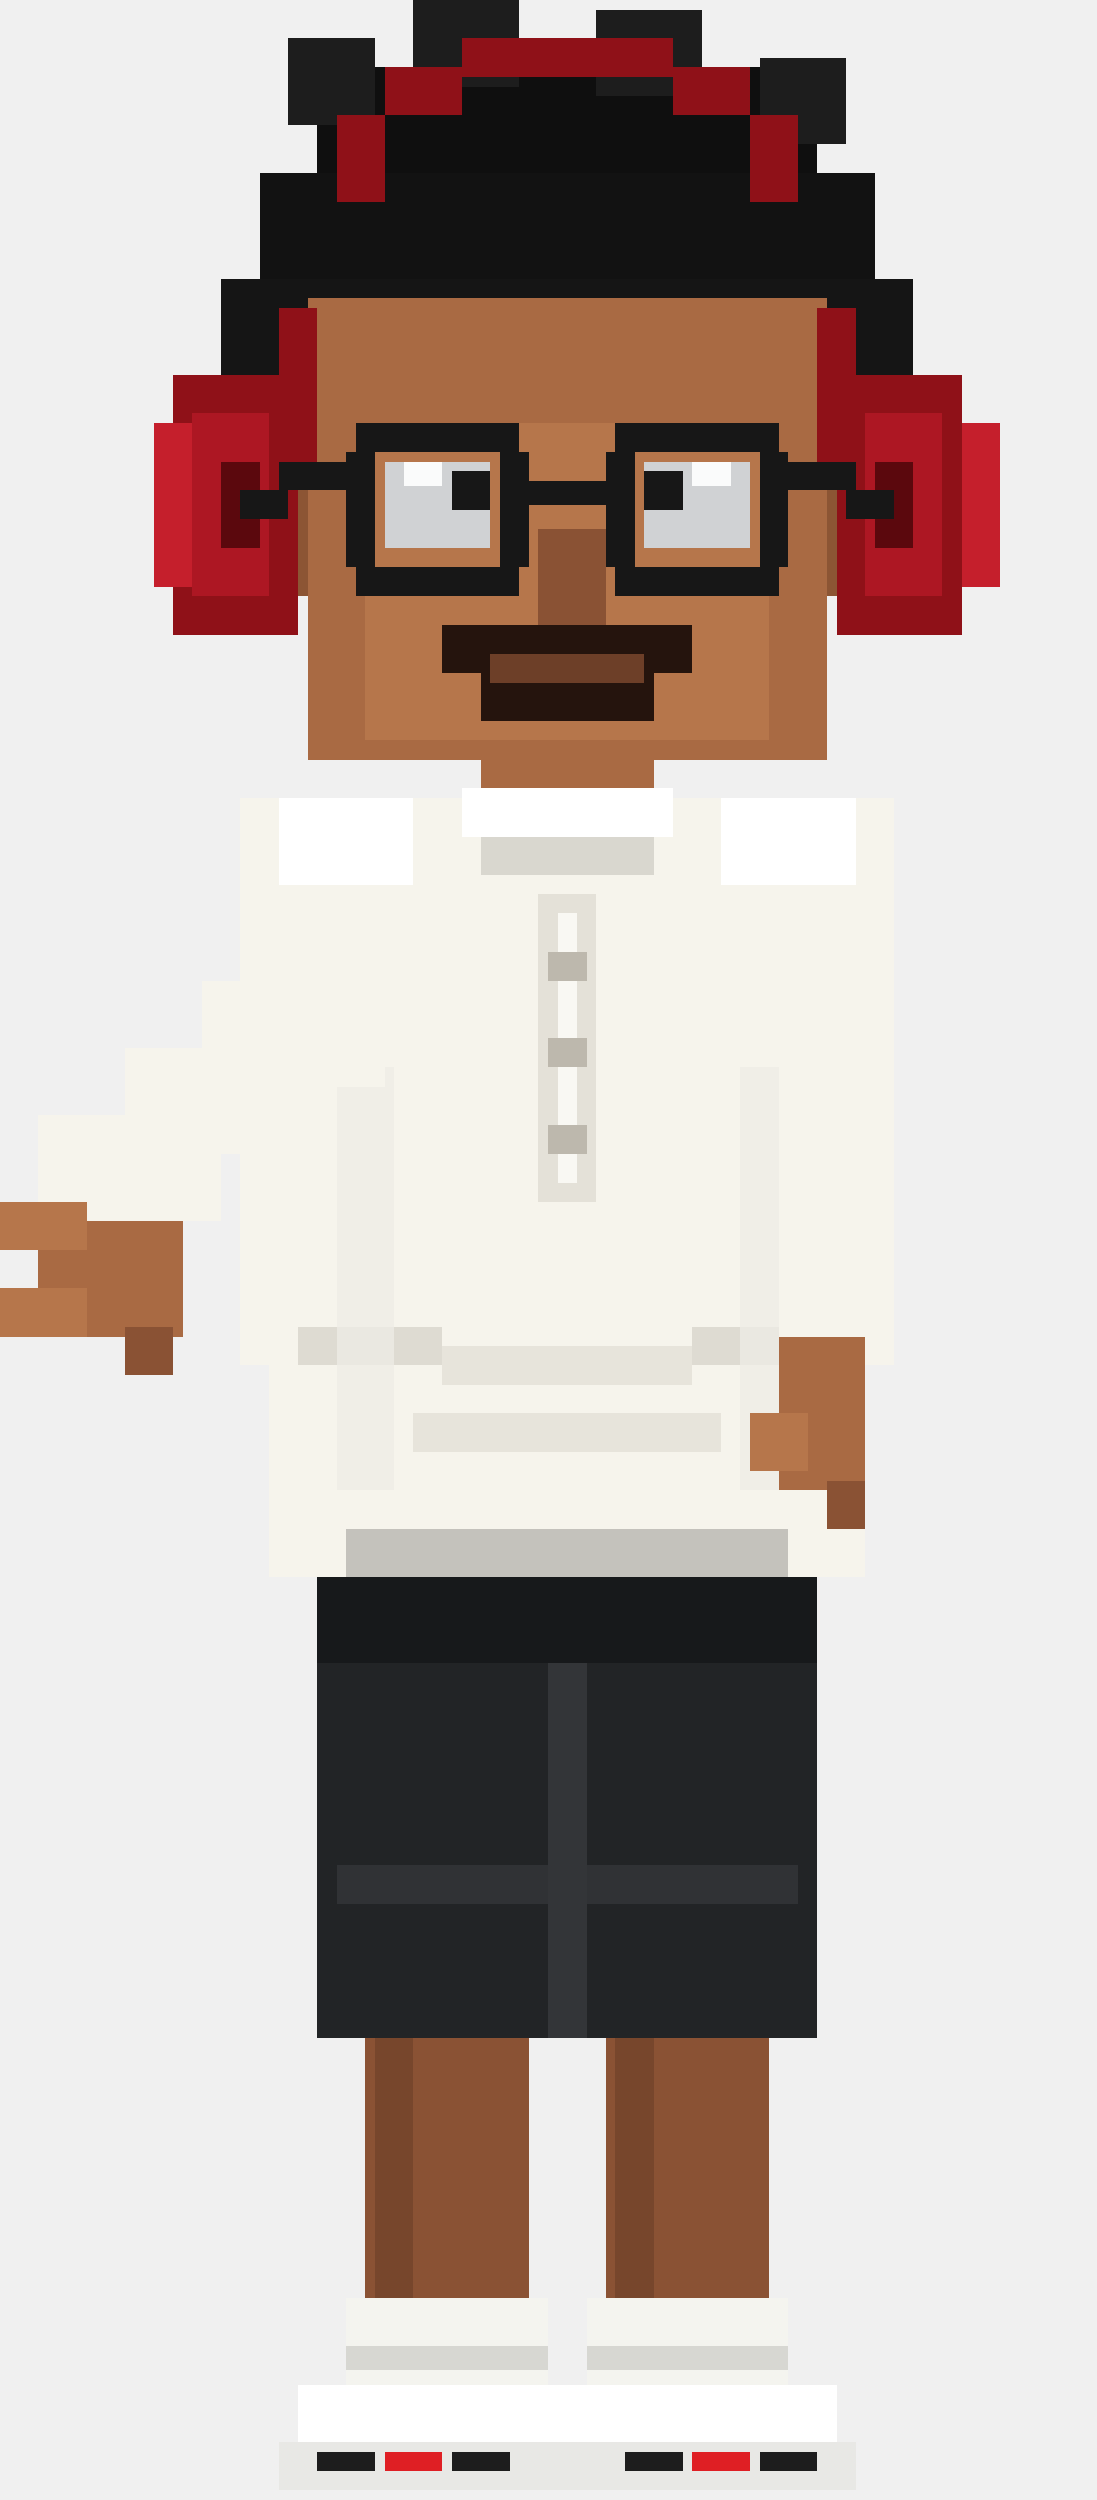
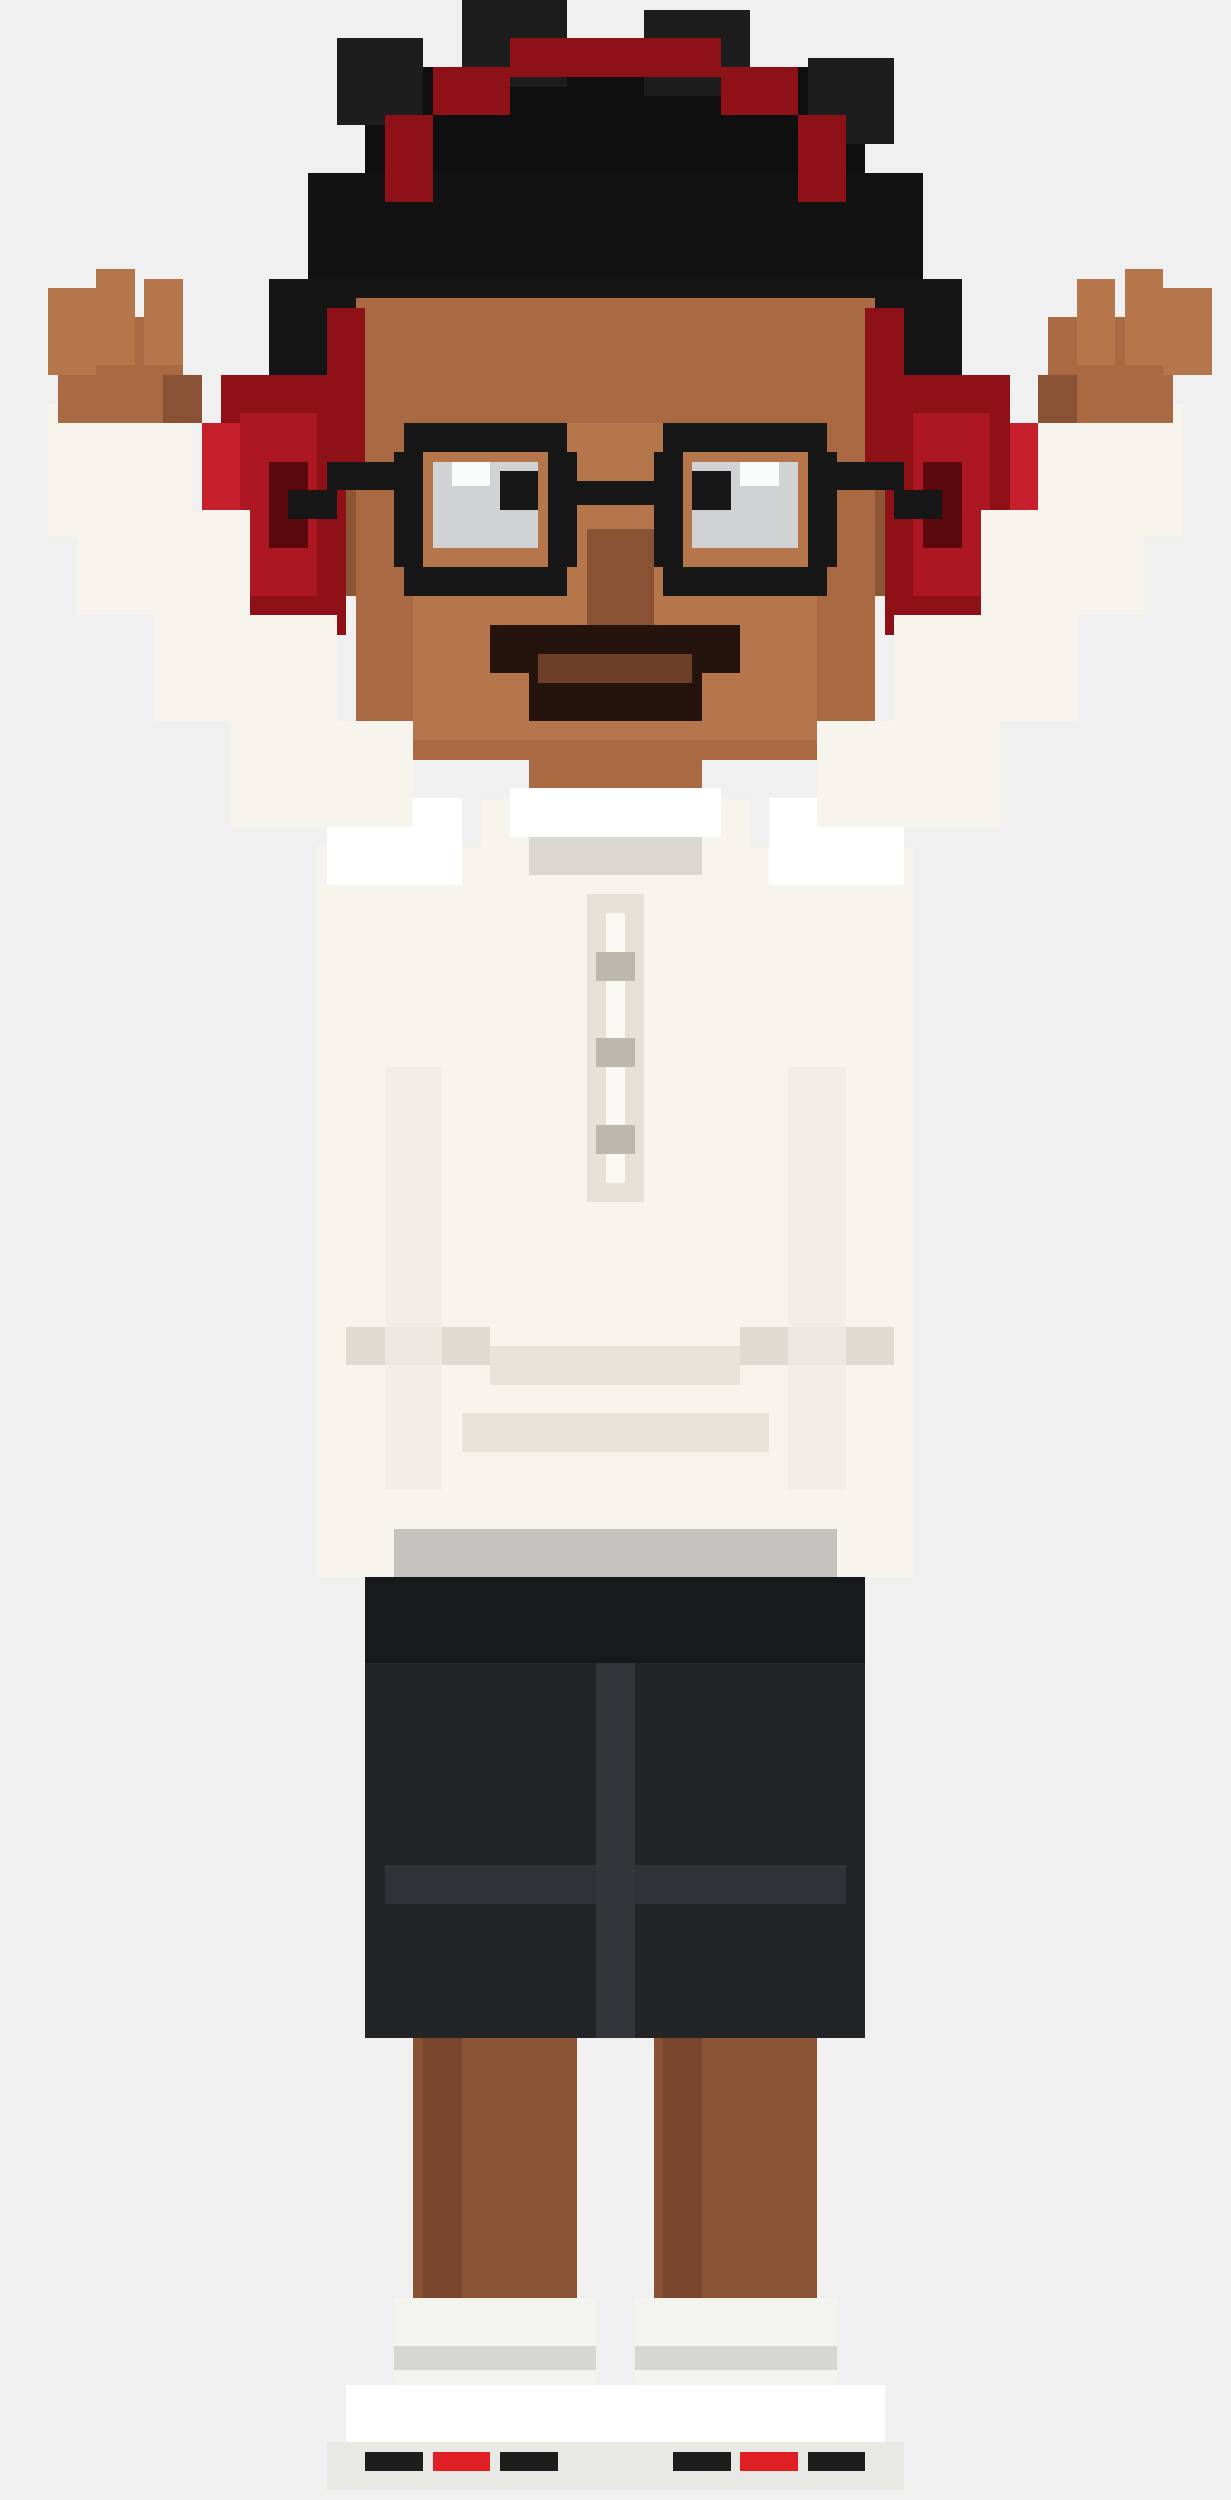
- <svg xmlns="http://www.w3.org/2000/svg" width="228" height="520" viewBox="-8 0 228 520" shape-rendering="crispEdges">
-   <rect x="-8" width="228" height="520" fill="none" />
+ <svg xmlns="http://www.w3.org/2000/svg" width="256" height="520" viewBox="-18 0 256 520" shape-rendering="crispEdges">
+   <rect x="-18" width="256" height="520" fill="none" />
  <rect x="58" y="14" width="104" height="22" fill="#0f0f0f" />
  <rect x="46" y="36" width="128" height="26" fill="#121212" />
  <rect x="38" y="58" width="144" height="28" fill="#151515" />
  <rect x="48" y="86" width="124" height="20" fill="#151515" />
  <rect x="52" y="8" width="18" height="18" fill="#1d1d1d" />
  <rect x="78" y="0" width="22" height="18" fill="#1d1d1d" />
  <rect x="116" y="2" width="22" height="18" fill="#1d1d1d" />
  <rect x="150" y="12" width="18" height="18" fill="#1d1d1d" />
  <rect x="42" y="86" width="20" height="38" fill="#8c5534" />
  <rect x="158" y="86" width="20" height="38" fill="#8c5534" />
  <rect x="56" y="62" width="108" height="96" fill="#a96a43" />
  <rect x="68" y="88" width="84" height="66" fill="#b6764b" />
  <rect x="62" y="24" width="10" height="18" fill="#8f1118" />
  <rect x="72" y="14" width="16" height="10" fill="#8f1118" />
  <rect x="88" y="8" width="44" height="8" fill="#8f1118" />
  <rect x="132" y="14" width="16" height="10" fill="#8f1118" />
  <rect x="148" y="24" width="10" height="18" fill="#8f1118" />
  <rect x="28" y="78" width="26" height="54" fill="#8f1118" />
  <rect x="24" y="88" width="8" height="34" fill="#c51f2c" />
  <rect x="32" y="86" width="16" height="38" fill="#ad1723" />
  <rect x="38" y="96" width="8" height="18" fill="#5b080d" />
  <rect x="166" y="78" width="26" height="54" fill="#8f1118" />
  <rect x="192" y="88" width="8" height="34" fill="#c51f2c" />
  <rect x="172" y="86" width="16" height="38" fill="#ad1723" />
  <rect x="174" y="96" width="8" height="18" fill="#5b080d" />
  <rect x="50" y="64" width="8" height="32" fill="#8f1118" />
  <rect x="162" y="64" width="8" height="32" fill="#8f1118" />
  <rect x="66" y="88" width="34" height="6" fill="#171717" />
  <rect x="120" y="88" width="34" height="6" fill="#171717" />
  <rect x="64" y="94" width="6" height="24" fill="#171717" />
  <rect x="96" y="94" width="6" height="24" fill="#171717" />
  <rect x="118" y="94" width="6" height="24" fill="#171717" />
  <rect x="150" y="94" width="6" height="24" fill="#171717" />
  <rect x="66" y="118" width="34" height="6" fill="#171717" />
  <rect x="120" y="118" width="34" height="6" fill="#171717" />
  <rect x="50" y="96" width="16" height="6" fill="#171717" />
  <rect x="42" y="102" width="10" height="6" fill="#171717" />
  <rect x="154" y="96" width="16" height="6" fill="#171717" />
  <rect x="168" y="102" width="10" height="6" fill="#171717" />
  <rect x="102" y="100" width="16" height="5" fill="#171717" />
  <rect x="72" y="96" width="22" height="18" fill="#d8efff" opacity="0.76" />
  <rect x="126" y="96" width="22" height="18" fill="#d8efff" opacity="0.76" />
  <rect x="86" y="98" width="8" height="8" fill="#171717" />
  <rect x="126" y="98" width="8" height="8" fill="#171717" />
  <rect x="76" y="96" width="8" height="5" fill="#ffffff" opacity="0.9" />
  <rect x="136" y="96" width="8" height="5" fill="#ffffff" opacity="0.9" />
  <rect x="104" y="110" width="14" height="20" fill="#8a5234" />
  <rect x="84" y="130" width="52" height="10" fill="#25140d" />
  <rect x="92" y="140" width="36" height="10" fill="#25140d" />
  <rect x="94" y="136" width="32" height="6" fill="#6d3f28" />
  <rect x="96" y="156" width="28" height="18" fill="#a96a43" />
  <rect x="92" y="158" width="36" height="30" fill="#a96a43" />
  <rect x="48" y="176" width="124" height="152" fill="#f6f4ec" />
-   <rect x="42" y="166" width="42" height="118" fill="#f6f4ec" />
-   <rect x="136" y="166" width="42" height="118" fill="#f6f4ec" />
  <rect x="50" y="166" width="28" height="18" fill="#ffffff" />
  <rect x="142" y="166" width="28" height="18" fill="#ffffff" />
  <rect x="82" y="166" width="56" height="22" fill="#f6f4ec" />
  <rect x="88" y="164" width="44" height="10" fill="#ffffff" />
  <rect x="92" y="174" width="36" height="8" fill="#d9d7cf" />
  <rect x="98" y="182" width="24" height="10" fill="#f6f4ec" />
  <rect x="104" y="186" width="12" height="64" fill="#e4e1d8" />
  <rect x="108" y="190" width="4" height="56" fill="#f9f8f3" />
  <rect x="106" y="198" width="8" height="6" fill="#bdb8ad" />
  <rect x="106" y="216" width="8" height="6" fill="#bdb8ad" />
  <rect x="106" y="234" width="8" height="6" fill="#bdb8ad" />
  <rect x="54" y="276" width="30" height="8" fill="#dedbd2" />
  <rect x="136" y="276" width="32" height="8" fill="#dedbd2" />
  <rect x="62" y="222" width="12" height="88" fill="#eeece5" opacity="0.75" />
  <rect x="146" y="222" width="12" height="88" fill="#eeece5" opacity="0.75" />
  <rect x="64" y="318" width="92" height="18" fill="#111111" opacity="0.22" />
  <rect x="84" y="280" width="52" height="8" fill="#e7e4db" />
  <rect x="78" y="294" width="64" height="8" fill="#e7e4db" />
-   <rect x="34" y="204" width="38" height="22" fill="#f6f4ec" />
-   <rect x="18" y="218" width="42" height="22" fill="#f6f4ec" />
-   <rect x="0" y="232" width="38" height="22" fill="#f6f4ec" />
-   <rect x="0" y="254" width="30" height="24" fill="#a96a43" />
-   <rect x="-8" y="250" width="18" height="10" fill="#b6764b" />
-   <rect x="-8" y="268" width="18" height="10" fill="#b6764b" />
-   <rect x="18" y="276" width="10" height="10" fill="#8a5234" />
-   <rect x="154" y="218" width="18" height="66" fill="#f6f4ec" />
-   <rect x="154" y="278" width="18" height="32" fill="#a96a43" />
-   <rect x="148" y="294" width="12" height="12" fill="#b6764b" />
-   <rect x="164" y="308" width="8" height="10" fill="#8a5234" />
+   <rect x="30" y="150" width="38" height="22" fill="#f6f4ec" />
+   <rect x="14" y="128" width="38" height="22" fill="#f6f4ec" />
+   <rect x="-2" y="106" width="36" height="22" fill="#f6f4ec" />
+   <rect x="-8" y="84" width="30" height="28" fill="#f6f4ec" />
+   <rect x="-6" y="66" width="26" height="22" fill="#a96a43" />
+   <rect x="-8" y="60" width="10" height="18" fill="#b6764b" />
+   <rect x="2" y="56" width="8" height="20" fill="#b6764b" />
+   <rect x="12" y="58" width="8" height="18" fill="#b6764b" />
+   <rect x="16" y="78" width="8" height="10" fill="#8a5234" />
+   <rect x="152" y="150" width="38" height="22" fill="#f6f4ec" />
+   <rect x="168" y="128" width="38" height="22" fill="#f6f4ec" />
+   <rect x="186" y="106" width="34" height="22" fill="#f6f4ec" />
+   <rect x="198" y="84" width="30" height="28" fill="#f6f4ec" />
+   <rect x="200" y="66" width="26" height="22" fill="#a96a43" />
+   <rect x="224" y="60" width="10" height="18" fill="#b6764b" />
+   <rect x="216" y="56" width="8" height="20" fill="#b6764b" />
+   <rect x="206" y="58" width="8" height="18" fill="#b6764b" />
+   <rect x="198" y="78" width="8" height="10" fill="#8a5234" />
  <rect x="58" y="328" width="104" height="96" fill="#222426" />
  <rect x="58" y="328" width="104" height="18" fill="#17191b" />
  <rect x="106" y="346" width="8" height="78" fill="#333538" />
  <rect x="62" y="388" width="44" height="8" fill="#303235" />
  <rect x="114" y="388" width="44" height="8" fill="#303235" />
  <rect x="68" y="424" width="34" height="54" fill="#8a5234" />
  <rect x="118" y="424" width="34" height="54" fill="#8a5234" />
  <rect x="70" y="424" width="8" height="54" fill="#77462c" />
  <rect x="120" y="424" width="8" height="54" fill="#77462c" />
  <rect x="64" y="478" width="42" height="22" fill="#f4f4ef" />
  <rect x="114" y="478" width="42" height="22" fill="#f4f4ef" />
  <rect x="64" y="488" width="42" height="5" fill="#d7d7d2" />
  <rect x="114" y="488" width="42" height="5" fill="#d7d7d2" />
  <rect x="54" y="496" width="58" height="18" fill="#ffffff" />
  <rect x="108" y="496" width="58" height="18" fill="#ffffff" />
  <rect x="50" y="508" width="62" height="10" fill="#e8e8e5" />
  <rect x="108" y="508" width="62" height="10" fill="#e8e8e5" />
  <rect x="58" y="510" width="12" height="4" fill="#1d1d1d" />
  <rect x="72" y="510" width="12" height="4" fill="#df1f24" />
  <rect x="86" y="510" width="12" height="4" fill="#1d1d1d" />
  <rect x="122" y="510" width="12" height="4" fill="#1d1d1d" />
  <rect x="136" y="510" width="12" height="4" fill="#df1f24" />
  <rect x="150" y="510" width="12" height="4" fill="#1d1d1d" />
</svg>
